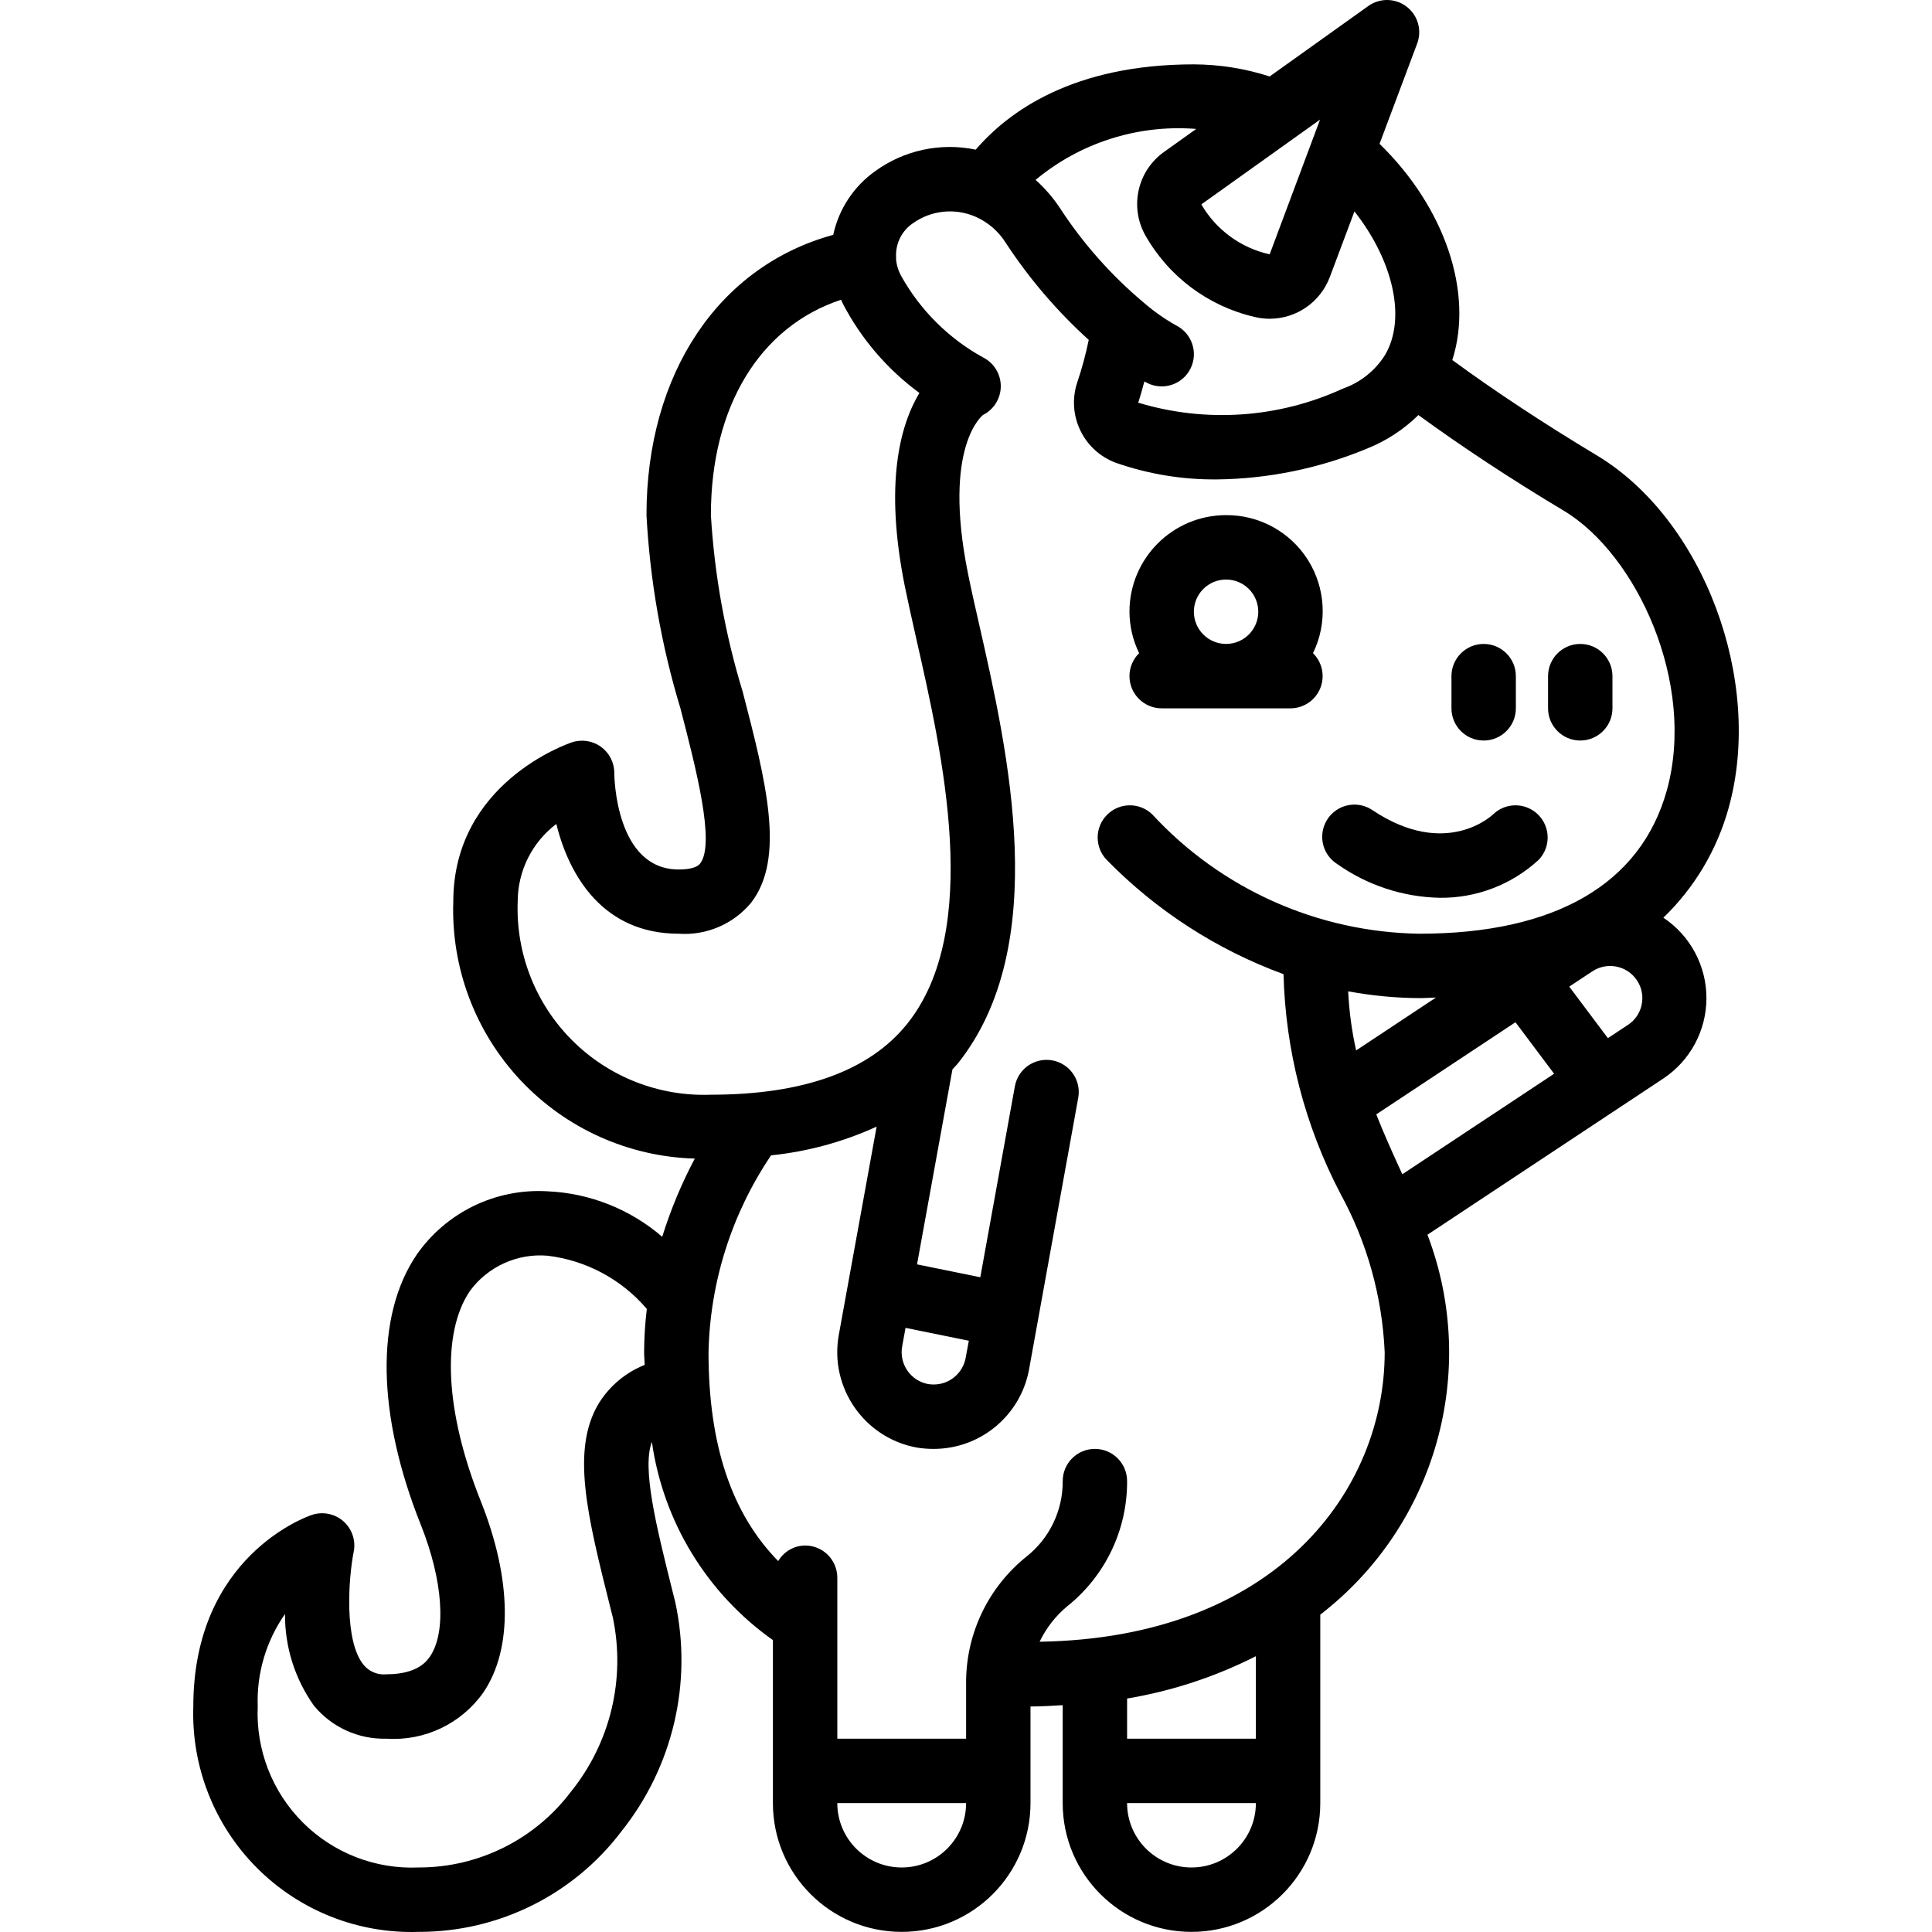
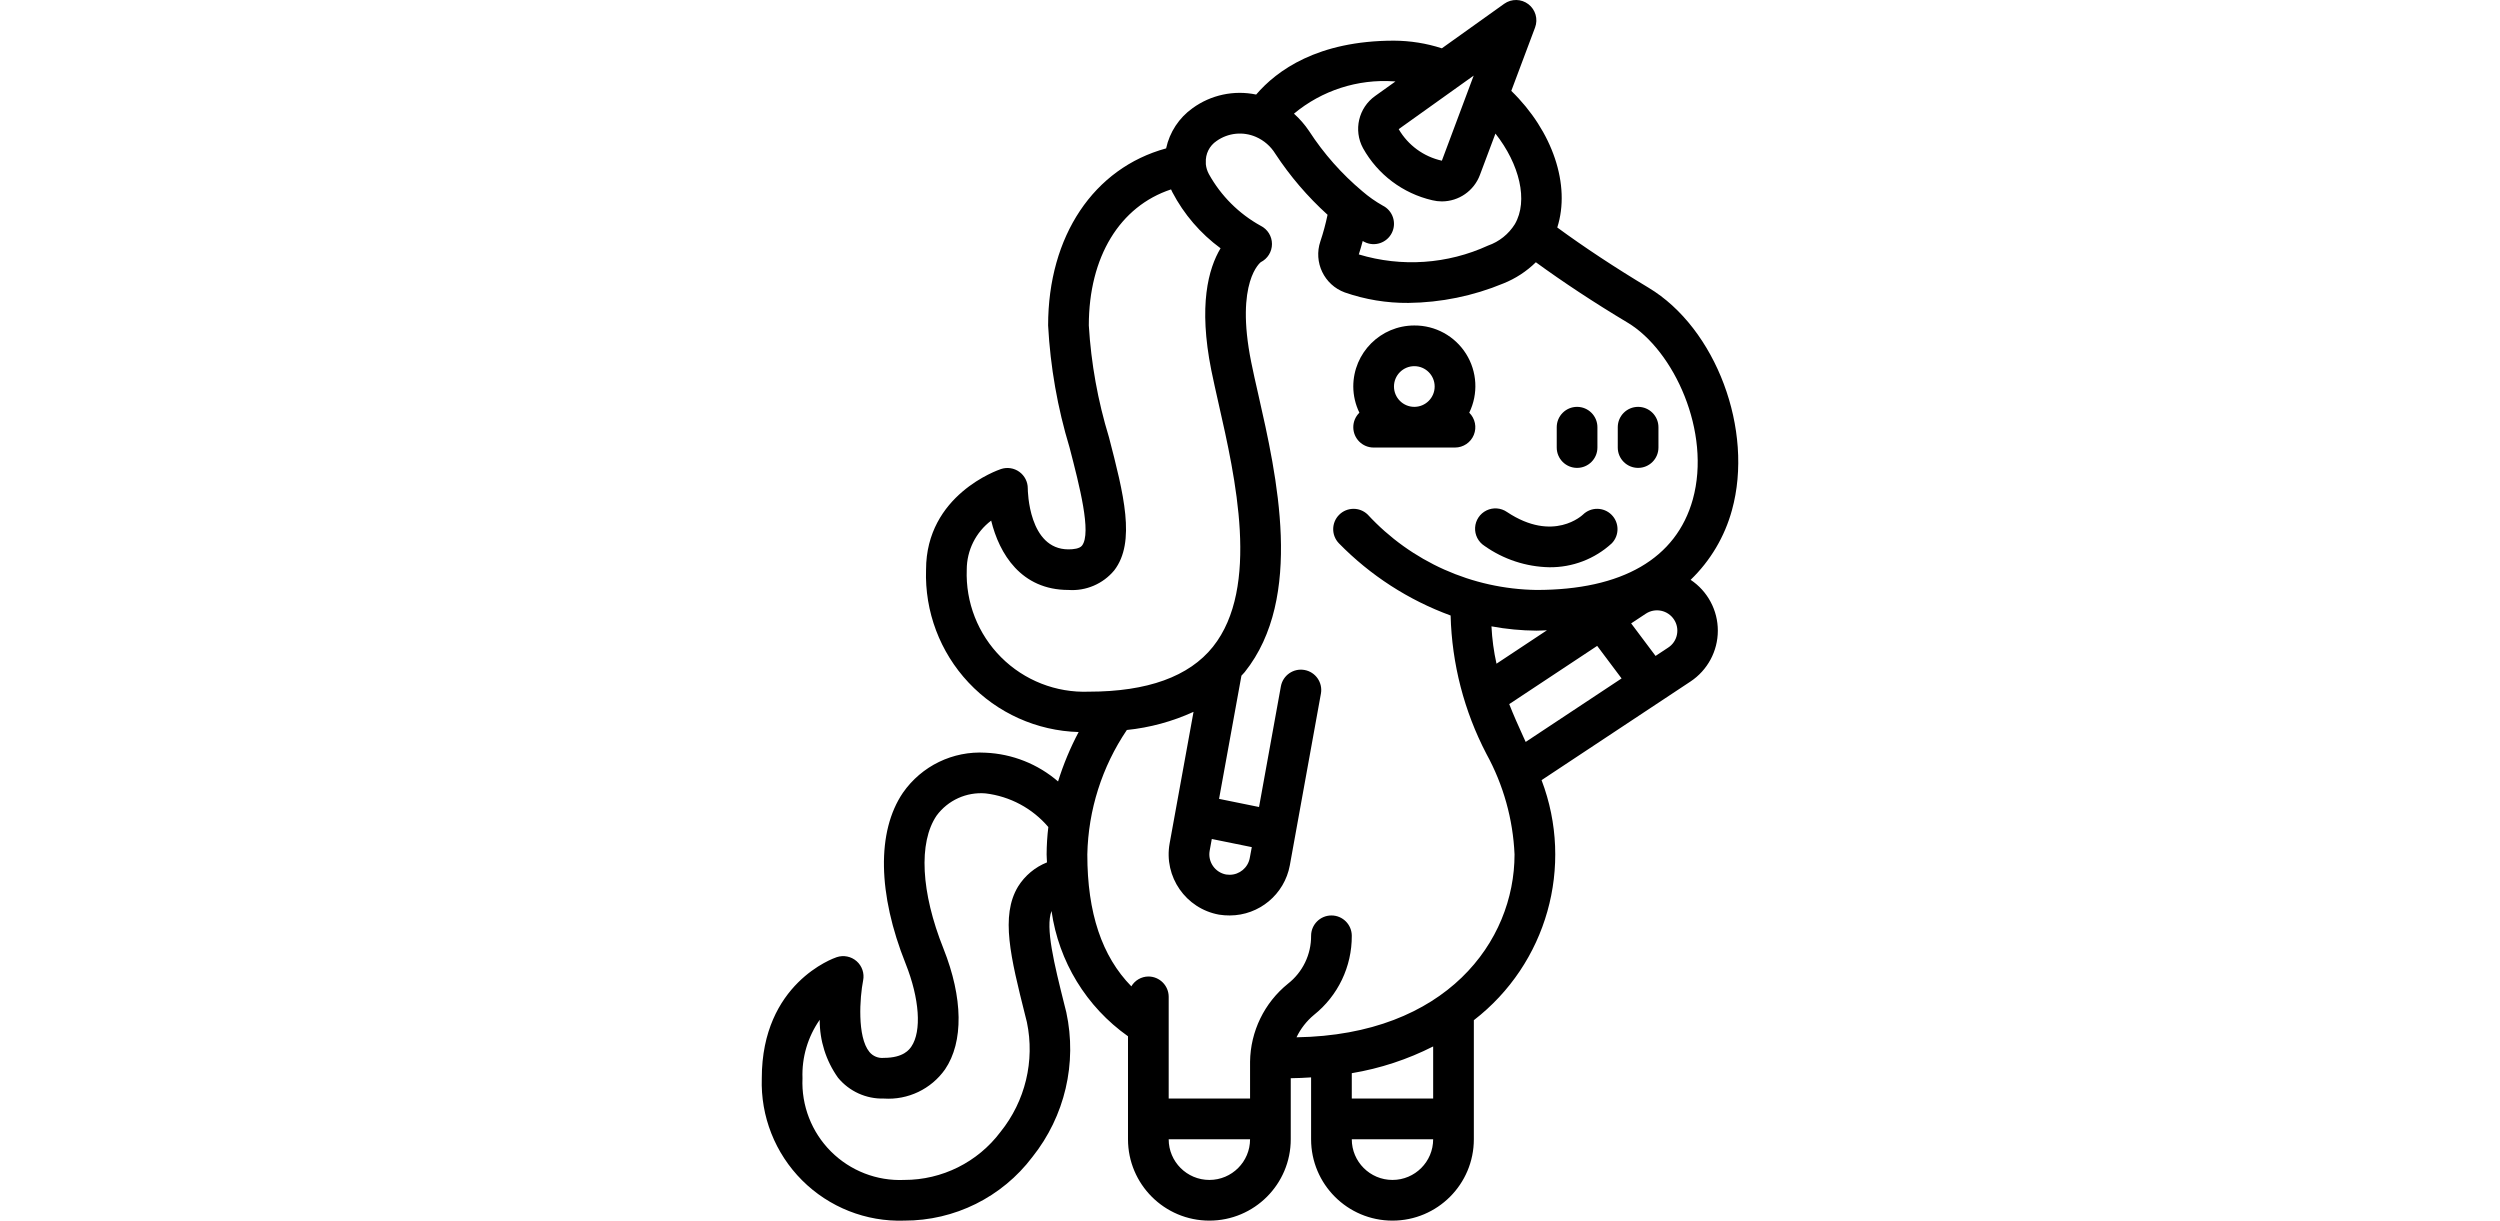
- <svg xmlns="http://www.w3.org/2000/svg" id="Capa_1" enable-background="new 0 0 512.022 512.022" height="512" viewBox="0 0 512.022 512.022" width="512">
-   <g>
+ <svg xmlns="http://www.w3.org/2000/svg" id="Capa_1" enable-background="new 0 0 512.022 512.022" height="250px" viewBox="0 0 512.022 512.022" width="512" fill="#000">&gt;<g>
    <g id="Page-1_4_">
      <g id="_x30_05---Waving-Unicorn" transform="translate(-1)">
        <path id="Path_27_" clip-rule="evenodd" d="m382.562 237.933c9.696.114 19.07-3.478 26.206-10.044 3.234-3.348 3.188-8.671-.104-11.962-3.292-3.292-8.614-3.338-11.962-.104-.119.119-12.348 11.947-31.898-1.067-2.536-1.755-5.822-2.005-8.595-.654-2.772 1.351-4.6 4.093-4.78 7.172s1.315 6.016 3.911 7.681c7.971 5.652 17.454 8.78 27.222 8.978z" fill-rule="evenodd" />
        <path id="Shape_9_" d="m300.335 179.189c0 4.713 3.82 8.533 8.533 8.533h34.133c3.463-.004 6.579-2.1 7.889-5.305s.553-6.884-1.916-9.312c3.856-7.912 3.349-17.254-1.342-24.702s-12.897-11.941-21.698-11.881c-14.138 0-25.6 11.462-25.6 25.6.016 3.807.891 7.561 2.56 10.982-1.64 1.6-2.563 3.795-2.559 6.085zm25.6-25.6c4.713 0 8.533 3.821 8.533 8.533s-3.821 8.533-8.533 8.533-8.533-3.82-8.533-8.533 3.82-8.533 8.533-8.533z" />
        <path id="Path_26_" clip-rule="evenodd" d="m394.202 196.256c4.713 0 8.533-3.821 8.533-8.533v-8.533c0-4.713-3.821-8.533-8.533-8.533-4.713 0-8.533 3.821-8.533 8.533v8.533c-.001 4.713 3.82 8.533 8.533 8.533z" fill-rule="evenodd" />
        <path id="Path_25_" clip-rule="evenodd" d="m419.802 196.256c4.713 0 8.533-3.821 8.533-8.533v-8.533c0-4.713-3.821-8.533-8.533-8.533-4.713 0-8.533 3.821-8.533 8.533v8.533c-.001 4.713 3.82 8.533 8.533 8.533z" fill-rule="evenodd" />
        <path id="Shape_8_" d="m111.97 511.99c21.12.05 41.033-9.837 53.76-26.692 13.622-17.074 18.845-39.367 14.225-60.715l-.725-2.884c-4.378-17.476-8.107-32.606-5.47-39.586 3.001 21.185 14.606 40.196 32.077 52.548v43.196c0 18.851 15.282 34.133 34.133 34.133s34.133-15.282 34.133-34.133v-25.6c2.935 0 5.717-.196 8.533-.35v25.95c0 18.851 15.282 34.133 34.133 34.133s34.133-15.282 34.133-34.133v-49.937c30.624-23.637 42.163-64.536 28.407-100.693l62.447-41.353c7.159-4.73 11.472-12.732 11.487-21.313.015-8.58-4.269-16.598-11.411-21.354 8.302-8.005 14.29-18.102 17.331-29.227 9.301-33.613-6.707-76.339-34.987-93.303-14.191-8.533-26.974-16.973-38.281-25.259 5.683-17.766-1.894-40.388-19.285-57.301l9.975-26.59c1.316-3.514.182-7.476-2.794-9.761s-7.096-2.359-10.151-.18l-26.155 18.679c-6.49-2.1-13.266-3.182-20.087-3.209-31.983 0-49.135 12.501-57.805 22.605-9.3-1.946-18.99.131-26.675 5.717-5.673 4.039-9.63 10.054-11.093 16.862-30.293 8.269-49.493 36.693-49.493 74.283.929 17.366 3.949 34.557 8.994 51.2 4.147 15.983 9.293 35.84 5.231 41.122-1.015 1.314-3.661 1.587-5.692 1.587-16.708 0-17.067-24.576-17.067-25.6.001-2.743-1.317-5.319-3.542-6.923s-5.085-2.041-7.688-1.175c-1.289.435-31.437 10.837-31.437 42.231-.591 17.529 5.831 34.57 17.844 47.35 12.012 12.78 28.624 20.243 46.156 20.737-3.513 6.626-6.401 13.566-8.627 20.727-8.491-7.323-19.202-11.571-30.404-12.058-13.707-.828-26.854 5.55-34.688 16.828-10.991 16.213-10.564 42.359 1.161 71.68 5.828 14.652 6.775 28.297 2.406 34.739-.802 1.169-3.234 4.753-11.546 4.753-2.308.242-4.584-.691-6.059-2.483-5.214-6.332-4.028-22.938-2.637-29.986.599-2.988-.442-6.069-2.73-8.082s-5.476-2.654-8.364-1.68c-1.263.418-31.411 10.94-31.411 50.765-.533 16 5.589 31.505 16.909 42.825s26.829 17.443 42.829 16.91zm128-17.067c-9.426 0-17.067-7.641-17.067-17.067h34.133c.001 9.426-7.64 17.067-17.066 17.067zm76.8 0c-9.426 0-17.067-7.641-17.067-17.067h34.133c.001 9.426-7.64 17.067-17.066 17.067zm17.067-34.134h-34.133v-10.641c11.882-1.983 23.392-5.767 34.133-11.221zm24.456-198.067c6.215 1.156 12.52 1.759 18.842 1.801 1.545 0 2.944-.111 4.429-.154l-21.163 14.02c-1.145-5.153-1.851-10.394-2.108-15.667zm13.423 46.447c-2.099-4.608-4.139-9.156-5.973-13.833l36.89-24.422 10.24 13.653-40.226 26.633zm64.367-42.922c-.451 2.23-1.788 4.182-3.703 5.41l-5.257 3.473-10.24-13.653 6.17-4.079c3.943-2.579 9.229-1.475 11.81 2.466 1.241 1.874 1.68 4.166 1.22 6.366zm-116.616-212.139 31.369-22.4-13.346 35.695c-7.609-1.681-14.168-6.468-18.091-13.201.018-.035.041-.066.068-.094zm-1.459-19.925-8.457 6.042c-7.029 4.957-9.23 14.393-5.12 21.948 6.164 11.035 16.7 18.956 29.013 21.811 1.323.328 2.682.494 4.045.495 7.111-.012 13.469-4.432 15.957-11.093l6.511-17.357c10.095 12.8 13.875 28.16 8.141 37.999-2.609 4.181-6.568 7.345-11.221 8.969-17.017 7.816-36.304 9.139-54.229 3.721.614-1.818 1.109-3.729 1.638-5.623l.802.427c4.225 2.09 9.345.359 11.435-3.866s.359-9.345-3.866-11.435c-3.021-1.705-5.866-3.705-8.491-5.973-8.666-7.262-16.202-15.775-22.357-25.259-1.806-2.693-3.942-5.15-6.357-7.313 11.717-9.749 26.744-14.603 41.95-13.551.222-.002.401.058.606.058zm-75.017 24.951c4.829-3.42 11.094-4.067 16.521-1.707 3.361 1.47 6.193 3.933 8.115 7.057 6.193 9.426 13.556 18.028 21.914 25.6-.78 3.775-1.786 7.499-3.012 11.153-2.964 8.738 1.579 18.245 10.24 21.427 8.573 2.986 17.597 4.473 26.675 4.395 13.671-.151 27.187-2.92 39.817-8.158 5.097-2.03 9.739-5.056 13.653-8.9 11.469 8.354 24.328 16.853 38.528 25.353 19.354 11.622 35.149 45.781 27.307 74.112-6.929 24.832-29.602 37.99-65.613 37.99-26.925-.41-52.504-11.844-70.767-31.633-3.348-3.234-8.671-3.188-11.962.104-3.292 3.292-3.338 8.614-.104 11.962 13.166 13.462 29.175 23.809 46.857 30.285.517 20.249 5.657 40.112 15.027 58.069 7.114 12.957 11.147 27.379 11.785 42.146 0 36.514-28.689 75.699-91.452 76.706 1.731-3.62 4.226-6.823 7.313-9.387 10.091-8.05 15.939-20.278 15.872-33.186 0-4.713-3.82-8.533-8.533-8.533s-8.533 3.82-8.533 8.533c.055 7.851-3.539 15.282-9.728 20.113-9.888 7.992-15.705 19.97-15.872 32.683v15.471h-34.133v-42.667c0-4.713-3.82-8.533-8.533-8.533-2.936.036-5.641 1.602-7.134 4.13-12.339-12.587-18.466-30.78-18.466-55.33.394-18.632 6.15-36.755 16.58-52.198 9.677-.992 19.127-3.564 27.972-7.612l-10.027 55.202c-2.511 13.968 6.763 27.332 20.727 29.867 1.481.237 2.98.351 4.48.341 12.364-.023 22.957-8.852 25.207-21.009l13.056-72.107c.799-4.619-2.277-9.017-6.89-9.851-4.612-.834-9.034 2.207-9.904 6.813l-9.173 50.662-16.768-3.413 9.387-51.678c.444-.521.956-.973 1.382-1.502 25.011-31.326 13.389-82.543 5.692-116.437-1.135-4.975-2.176-9.557-2.978-13.585-6.827-33.971 4.07-41.899 3.985-41.899 2.896-1.444 4.727-4.401 4.727-7.637s-1.831-6.194-4.727-7.637c-9.134-5.041-16.663-12.553-21.726-21.675-.7-1.283-1.138-2.693-1.289-4.147v-.358-.316c-.217-3.611 1.498-7.067 4.505-9.079zm-2.005 292.779 16.777 3.413-.853 4.582c-.76 4.049-4.285 6.991-8.405 7.014-.508.003-1.016-.035-1.519-.111-4.649-.86-7.73-5.314-6.895-9.967zm-102.784-112.99c.009-8.077 3.799-15.684 10.24-20.557 3.413 13.892 12.51 29.09 32.427 29.09 7.342.514 14.481-2.539 19.183-8.201 9.19-11.878 3.917-32.256-2.202-55.859-4.659-15.236-7.495-30.97-8.448-46.874 0-28.826 13.03-49.997 34.492-57.079.171.375.358.768.546 1.161 4.857 9.285 11.775 17.336 20.224 23.535-5.12 8.533-9.327 23.97-3.891 51.123.853 4.164 1.903 8.883 3.063 14.02 6.98 30.72 17.51 77.099-2.372 102.007-9.984 12.493-27.494 18.833-52.062 18.833-13.732.521-27.06-4.706-36.777-14.423s-14.944-23.044-14.423-36.776zm-61.671 188.825c-.059 8.71 2.628 17.216 7.68 24.311 4.719 5.719 11.814 8.941 19.226 8.73 10.107.669 19.833-3.974 25.668-12.254 7.799-11.503 7.561-29.961-.674-50.654-9.455-23.62-10.53-44.467-2.884-55.765 4.766-6.469 12.549-10.001 20.557-9.327 10.235 1.223 19.632 6.26 26.317 14.106-.462 3.814-.701 7.652-.717 11.494 0 1.152.128 2.202.154 3.337-5.011 1.997-9.256 5.539-12.117 10.112-7.484 12.331-3.098 29.807 2.961 54.007l.725 2.884c3.398 16.246-.674 33.16-11.093 46.08-9.541 12.68-24.494 20.131-40.363 20.113-11.464.509-22.615-3.822-30.73-11.937s-12.446-19.266-11.937-30.73c-.323-8.737 2.215-17.342 7.227-24.507z" />
      </g>
    </g>
  </g>
</svg>
